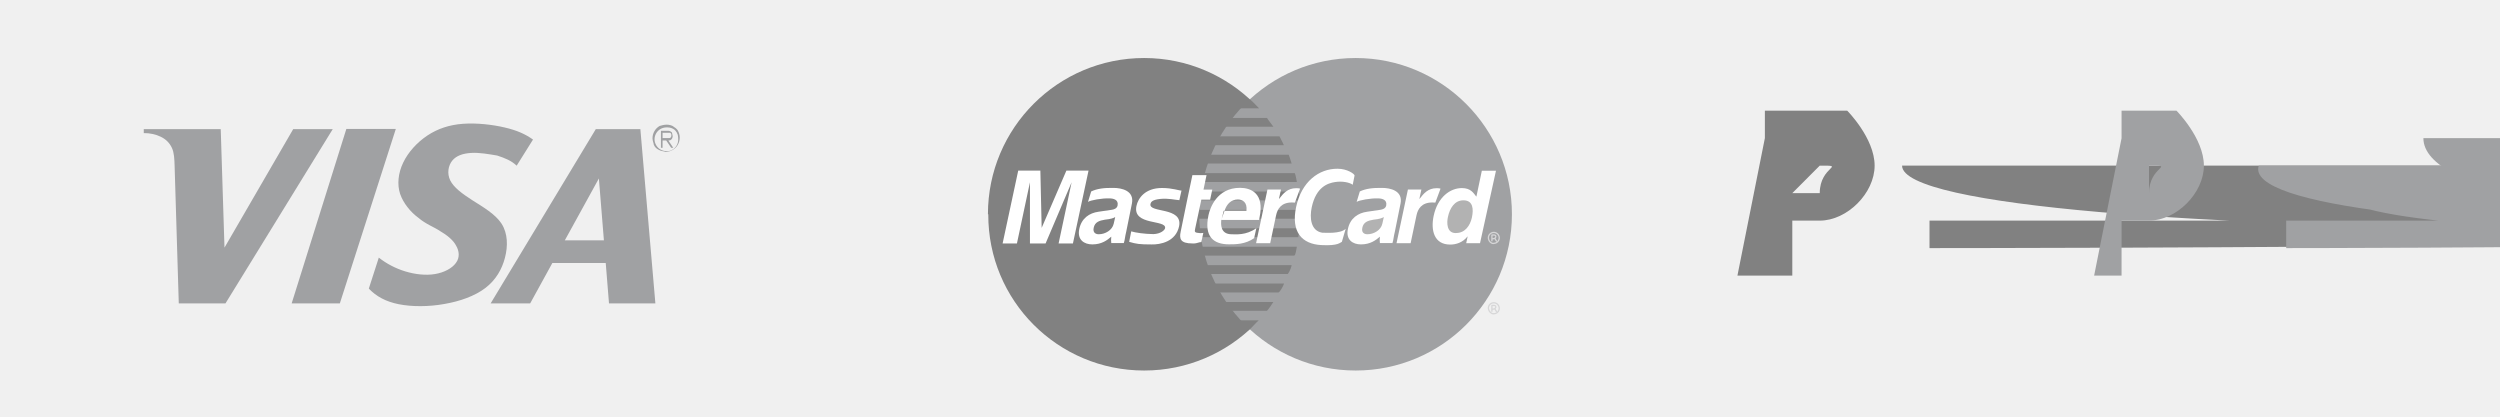
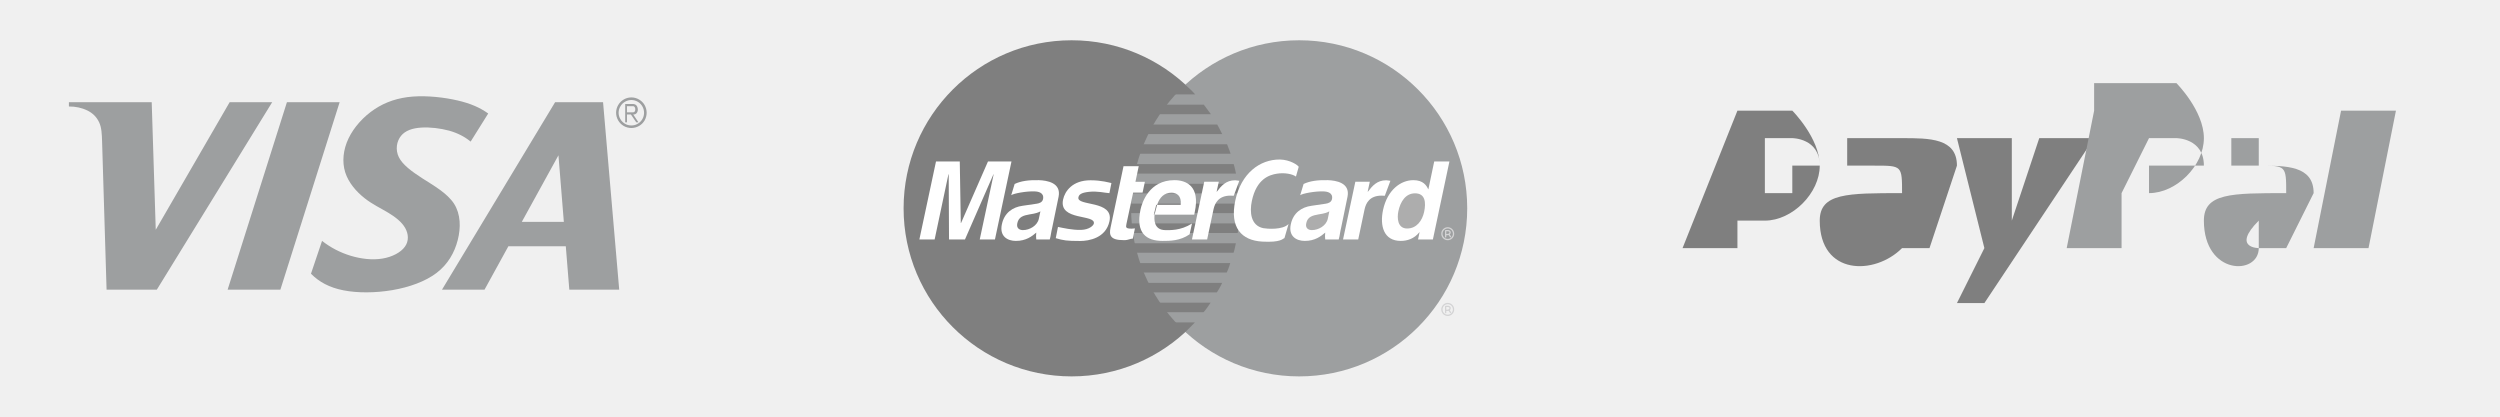
- <svg xmlns="http://www.w3.org/2000/svg" version="1.1" id="Layer_1" x="0px" y="0px" width="192px" height="32px" viewBox="0 0 192 32" enable-background="new 0 0 192 32" xml:space="preserve">
-   <style>
- 	.style0{
- 		opacity:	0.5;
- 		fill:	none;
- 	}
- 	.style1{
- 		fill:	#818181;
- 	}
- 	.style2{
- 		fill:	#A0A1A3;
- 	}
- 	.style3{
- 		fill-rule:	evenodd;
- 		clip-rule:	evenodd;
- 		fill:	#A0A1A3;
- 	}
- 	.style4{
- 		fill-rule:	evenodd;
- 		clip-rule:	evenodd;
- 		fill:	#818181;
- 	}
- 	.style5{
- 		fill-rule:	evenodd;
- 		clip-rule:	evenodd;
- 		fill:	#FFFFFF;
- 	}
- 	.style6{
- 		fill-rule:	evenodd;
- 		clip-rule:	evenodd;
- 		fill:	#B2B2B2;
- 	}
- 	.style7{
- 		fill-rule:	evenodd;
- 		clip-rule:	evenodd;
- 		fill:	#808080;
- 	}
- 	.style8{
- 		stroke-linejoin:	round;
- 		stroke:	#D6D6D7;
- 		stroke-linecap:	round;
- 		stroke-miterlimit:	2.613;
- 		stroke-width:	0.1;
- 		fill:	none;
- 	}
- </style>
+ <svg xmlns="http://www.w3.org/2000/svg" version="1.1" id="Слой_1" x="0px" y="0px" width="192px" height="32px" viewBox="0 0 192 32" enable-background="new 0 0 192 32" xml:space="preserve">
  <g>
-     <rect x="128" width="64" height="32" class="style0" />
-     <g id="layer1_23_" transform="translate(-162.8571,-252.2521)">
-       <g id="g2249_23_" transform="matrix(2107.267,0,0,2111.354,195.143,-1206.641)">
-         <path id="path52_23_" d="M0.055 0.697L0.055 0.697L0.055 0.697L0.055 0.697L0.055 0.697L0.055 0.697L0.055 0.7 L0.055 0.697L0.055 0.697L0.055 0.697L0.055 0.697L0.055 0.697l-0.001 0l0 0l0 0l0 0l0 0l0 0l0 0 C0.054 0.7 0.1 0.7 0.1 0.697c0 0 0 0 0 0.001c-0.001 0-0.002 0-0.003 0 c0 0 0 0 0 0.001l0 0h0.001l0.001-0.003C0.057 0.7 0.1 0.7 0.1 0.697L0.055 0.697z M0.055 0.7 C0.055 0.7 0.1 0.7 0.1 0.699C0.055 0.7 0.1 0.7 0.1 0.699L0.055 0.699L0.055 0.699L0.055 0.699L0.055 0.7 L0.055 0.699L0.055 0.699L0.055 0.699L0.055 0.699L0.055 0.699L0.055 0.699L0.055 0.699L0.055 0.699L0.055 0.699L0.055 0.7 L0.055 0.699L0.055 0.699L0.055 0.699L0.055 0.699L0.055 0.699L0.055 0.699L0.055 0.699L0.055 0.699L0.055 0.699L0.055 0.7 L0.055 0.699L0.055 0.699L0.055 0.699L0.055 0.699L0.055 0.699L0.055 0.699L0.055 0.699L0.055 0.7 C0.054 0.7 0.1 0.7 0.1 0.699C0.054 0.7 0.1 0.7 0.1 0.699z" class="style1" />
-         <polygon id="polygon54_23_" points="0.1,0.7 0.1,0.7 0.1,0.7 0.1,0.7 0.1,0.7 0.1,0.7 0.1,0.7 0.1,0.7" class="style1" />
-         <path id="path58_23_" d="M0.049 0.696L0.048 0.701H0.05l0-0.002h0.001c0.001 0 0.002-0.001 0.002-0.002 c0-0.001-0.001-0.002-0.001-0.002H0.049z M0.051 0.697L0.051 0.697c0.001 0 0 0 0 0.001l0 0l0 0l0 0l0 0l0 0l0 0l0 0l0 0 l0 0l0 0l0 0l0 0l0 0l0 0l0 0l0 0l0 0l0 0l0 0l0 0l0 0l0 0l0 0l0 0l0 0l0 0l0 0l0 0l0 0l0 0h0l0 0H0.05L0.051 0.697z" class="style1" />
+     <g>
+       <g id="layer1_10_" transform="translate(-162.8571,-252.2521)">
+         <g id="g2249_10_" transform="matrix(2107.267,0,0,2111.354,195.143,-1206.641)">
+           <path id="path52_10_" fill="#7F7F7F" d="M0.054,0.696L0.054,0.696H0.054L0.054,0.696      L0.053,0.696l-0,0L0.053,0.696L0.053,0.696L0.053,0.696L0.053,0.696      L0.053,0.696L0.053,0.696L0.053,0.696L0.052,0.696L0.052,0.696L0.052,0.696      l-0,0L0.052,0.696L0.052,0.697c0-0,0.001-0,0.001-0      c0.001-0,0.001,0,0.001,0.001c-0.002,0-0.003,0-0.003,0.001      C0.051,0.701,0.053,0.701,0.054,0.7l-0,0h0.001l0.001-0.003      c0-0.001-0.001-0.001-0.002-0.001H0.054z M0.054,0.699      c0,0,0,0,0,0c-0,0-0,0-0,0L0.054,0.699      L0.054,0.699L0.054,0.699L0.054,0.699l-0,0L0.054,0.699L0.054,0.699      L0.054,0.699L0.054,0.699l-0,0l-0,0L0.054,0.699L0.054,0.699      L0.054,0.699L0.054,0.699L0.054,0.699L0.054,0.699L0.054,0.699L0.054,0.699      l-0,0L0.053,0.699L0.053,0.699l-0,0L0.053,0.699L0.053,0.699      L0.053,0.699L0.053,0.699L0.053,0.699L0.053,0.7L0.053,0.7H0.053      L0.053,0.7C0.053,0.7,0.053,0.699,0.053,0.699      C0.053,0.699,0.053,0.699,0.054,0.699z" />
+           <polygon id="polygon54_10_" fill="#7F7F7F" points="0.056,0.696 0.058,0.696 0.058,0.699       0.059,0.696 0.061,0.696 0.057,0.702 0.056,0.702 0.057,0.7     " />
+           <path id="path58_10_" fill="#7F7F7F" d="M0.048,0.695L0.046,0.7h0.002L0.048,0.699h0.001      c0.001,0,0.002-0.001,0.002-0.002c0-0.001-0.001-0.002-0.001-0.002H0.048z       M0.049,0.696h0.001c0,0,0.001,0,0.001,0.001l-0,0L0.05,0.697      L0.05,0.697L0.05,0.697L0.05,0.697L0.05,0.697l-0,0l-0,0      l-0,0L0.05,0.697L0.05,0.697l-0,0L0.05,0.697L0.05,0.697      l-0,0L0.05,0.697l-0,0l-0,0L0.05,0.697L0.05,0.697      L0.05,0.697L0.05,0.697L0.05,0.697L0.05,0.698L0.05,0.698l-0,0      L0.05,0.698l-0,0L0.049,0.698L0.049,0.698H0.049L0.049,0.698H0.049      L0.049,0.696z" />
+           <g>
+             <path id="path42_10_" fill="#9D9FA0" d="M0.067,0.696L0.067,0.696h-0L0.067,0.696       L0.067,0.696l-0,0L0.067,0.696L0.067,0.696L0.067,0.696L0.067,0.696       L0.066,0.696L0.066,0.696L0.066,0.696L0.066,0.696l-0,0L0.066,0.696       L0.066,0.696L0.066,0.696L0.066,0.697c0-0,0.001-0,0.001-0       c0.001-0,0.001,0,0.001,0.001c-0.002,0-0.003,0-0.003,0.001       C0.065,0.701,0.067,0.701,0.067,0.7l-0,0h0.001L0.069,0.698       c0-0.001-0.001-0.001-0.002-0.001H0.067z M0.067,0.699       c0,0,0,0,0,0C0.068,0.699,0.068,0.699,0.068,0.699L0.068,0.699       L0.067,0.699L0.067,0.699l-0,0l-0,0L0.067,0.699L0.067,0.699       L0.067,0.699L0.067,0.699l-0,0L0.067,0.699l-0,0l-0,0       l-0,0l-0,0L0.067,0.699l-0,0L0.067,0.699l-0,0       l-0,0L0.067,0.699L0.067,0.699l-0,0L0.067,0.699L0.067,0.699       L0.067,0.699L0.067,0.699L0.067,0.699L0.067,0.7L0.067,0.7h-0       L0.067,0.7c-0,0-0.001-0-0-0.001       C0.067,0.699,0.067,0.699,0.067,0.699z" />
+             <polygon id="polygon44_10_" fill="#9D9FA0" points="0.07,0.695 0.069,0.7 0.071,0.7        0.072,0.695      " />
+             <path id="path48_10_" fill="#9D9FA0" d="M0.061,0.695L0.06,0.7h0.002l0-0.002h0.001       c0.001,0,0.002-0.001,0.002-0.002c0-0.001-0.001-0.002-0.001-0.002H0.061z        M0.063,0.696h0.001c0,0,0.001,0,0.001,0.001l-0,0L0.064,0.697       L0.064,0.697L0.064,0.697L0.064,0.697L0.064,0.697l-0,0L0.064,0.697       L0.064,0.697L0.064,0.697l-0,0L0.064,0.697L0.064,0.697L0.064,0.697       l-0,0L0.063,0.697l-0,0L0.063,0.697L0.063,0.697L0.063,0.697       L0.063,0.697L0.063,0.697L0.063,0.697l-0,0L0.063,0.698l-0,0       L0.063,0.698l-0,0L0.063,0.698L0.063,0.698H0.063L0.063,0.698H0.062       L0.063,0.696z" />
+             <polygon id="polygon60_10_" fill="#9D9FA0" points="0.072,0.696 0.072,0.695 0.072,0.695        0.072,0.695 0.073,0.695 0.073,0.695 0.072,0.695 0.072,0.696      " />
+             <path id="path62_10_" fill="#9D9FA0" d="M0.073,0.696V0.695h0l0,0.001       c0,0,0,0,0,0c0-0,0-0,0-0       l0-0h0v0.001H0.073v-0.001l-0,0.001H0.073L0.073,0.695v0.001       H0.073z" />
+           </g>
+         </g>
+       </g>
+     </g>
+     <g>
+       <g>
+         <path fill-rule="evenodd" clip-rule="evenodd" fill="#9D9FA0" d="M17.637,7.849h3.267l-8.86,14.396     h-3.859L7.84,10.856C7.823,10.34,7.808,9.802,7.613,9.392     C7.418,8.977,7.115,8.686,6.708,8.484C6.3,8.283,5.792,8.173,5.292,8.178     v-0.328h6.359l0.311,9.797L17.637,7.849L17.637,7.849z" />
+         <polygon fill-rule="evenodd" clip-rule="evenodd" fill="#9D9FA0" points="21.534,22.245 26.084,7.849      22.036,7.849 17.482,22.245 21.534,22.245    " />
+         <path fill-rule="evenodd" clip-rule="evenodd" fill="#9D9FA0" d="M23.883,21.022     c0.617,0.626,1.407,1.062,2.493,1.275c1.078,0.214,2.45,0.206,3.755-0.015     c1.3-0.223,2.529-0.66,3.398-1.321c0.868-0.664,1.376-1.553,1.622-2.511     c0.25-0.962,0.233-2-0.281-2.807c-0.527-0.806-1.557-1.388-2.414-1.935     c-0.855-0.549-1.54-1.062-1.825-1.637c-0.284-0.58-0.166-1.225,0.166-1.635     c0.331-0.412,0.882-0.595,1.557-0.637c0.674-0.044,1.479,0.056,2.145,0.237     c0.666,0.189,1.193,0.467,1.646,0.839l1.35-2.158     c-0.624-0.447-1.339-0.767-2.345-1c-1.007-0.235-2.303-0.384-3.433-0.302     C30.586,7.5,29.624,7.821,28.775,8.382c-0.853,0.565-1.588,1.372-2.006,2.245     c-0.416,0.868-0.511,1.801-0.255,2.612c0.257,0.804,0.857,1.484,1.476,1.973     c0.619,0.491,1.26,0.781,1.821,1.122c0.562,0.338,1.048,0.718,1.307,1.176     c0.258,0.458,0.296,0.99-0.018,1.431c-0.314,0.443-0.975,0.795-1.737,0.918     c-0.767,0.127-1.632,0.025-2.437-0.218c-0.803-0.244-1.546-0.633-2.193-1.141     L23.883,21.022L23.883,21.022z" />
+         <path fill-rule="evenodd" clip-rule="evenodd" fill="#9D9FA0" d="M39.044,18.911l-1.832,3.334H33.945     l8.687-14.396h3.683l1.24,14.396h-3.832l-0.27-3.334H39.044L39.044,18.911z      M42.889,11.926l-2.815,5.114h3.229L42.889,11.926L42.889,11.926z" />
+         <path fill-rule="evenodd" clip-rule="evenodd" fill="#9D9FA0" d="M48.889,8.108     c-0.072-0.086-0.179-0.121-0.28-0.121h-0.594v1.407h0.136V8.789h0.301     l0.412,0.605h0.17l-0.403-0.605c0.08,0.013,0.17-0.015,0.237-0.075     c0.065-0.063,0.113-0.16,0.117-0.273C48.989,8.325,48.955,8.197,48.889,8.108     L48.889,8.108z M48.15,8.628V8.154h0.406c0.057,0,0.119-0.003,0.161,0.037     c0.044,0.041,0.071,0.108,0.074,0.185c0.004,0.079-0.015,0.158-0.063,0.208     c-0.044,0.046-0.111,0.044-0.172,0.044H48.15L48.15,8.628z M49.077,7.641     c-0.179-0.106-0.382-0.16-0.588-0.16c-0.204,0-0.405,0.054-0.586,0.16     c-0.177,0.104-0.326,0.25-0.427,0.428c-0.105,0.179-0.16,0.383-0.16,0.588     c0,0.204,0.055,0.408,0.16,0.59c0.101,0.176,0.25,0.327,0.427,0.428     c0.181,0.101,0.382,0.157,0.586,0.157c0.206,0,0.409-0.057,0.588-0.157     s0.328-0.252,0.431-0.428c0.101-0.182,0.155-0.386,0.155-0.59     c0-0.205-0.055-0.409-0.155-0.588C49.405,7.891,49.256,7.744,49.077,7.641     L49.077,7.641z M49.334,8.173c0.086,0.146,0.13,0.314,0.13,0.486     s-0.044,0.342-0.13,0.488c-0.084,0.148-0.211,0.274-0.357,0.358     c-0.147,0.088-0.315,0.13-0.489,0.13c-0.171,0-0.341-0.042-0.487-0.13     c-0.147-0.084-0.273-0.21-0.357-0.358c-0.086-0.146-0.135-0.316-0.135-0.488     s0.049-0.341,0.135-0.486c0.084-0.15,0.21-0.276,0.357-0.36     c0.146-0.084,0.316-0.132,0.487-0.132c0.174,0,0.342,0.048,0.489,0.132     C49.123,7.896,49.25,8.022,49.334,8.173L49.334,8.173z" />
+       </g>
+     </g>
+     <g>
+       <g>
        <g>
-           <path id="path42_23_" d="M0.068 0.697L0.068 0.697L0.068 0.697L0.068 0.697L0.068 0.697L0.068 0.697L0.068 0.7 L0.068 0.697L0.068 0.697L0.068 0.697L0.068 0.697L0.068 0.697l-0.001 0l0 0l0 0l0 0l0 0l0 0l0 0 C0.066 0.7 0.1 0.7 0.1 0.697c0 0 0 0 0 0.001c-0.001 0-0.002 0-0.003 0 c0 0 0 0 0 0.001l0 0h0.001L0.07 0.698C0.07 0.7 0.1 0.7 0.1 0.697L0.068 0.697z M0.068 0.7 C0.068 0.7 0.1 0.7 0.1 0.699C0.068 0.7 0.1 0.7 0.1 0.699L0.068 0.699L0.068 0.699L0.068 0.699L0.068 0.7 L0.068 0.699L0.068 0.699L0.068 0.699L0.068 0.699L0.068 0.699L0.068 0.699L0.068 0.699L0.068 0.699L0.068 0.699L0.068 0.7 L0.068 0.699L0.068 0.699L0.068 0.699L0.068 0.699L0.068 0.699L0.068 0.699L0.068 0.699L0.068 0.699L0.068 0.699L0.068 0.7 L0.068 0.699L0.068 0.699L0.068 0.699L0.068 0.699L0.068 0.699L0.068 0.699L0.068 0.699L0.068 0.7 C0.067 0.7 0.1 0.7 0.1 0.699C0.067 0.7 0.1 0.7 0.1 0.699z" class="style2" />
-           <polygon id="polygon44_23_" points="0.1,0.7 0.1,0.7 0.1,0.7 0.1,0.7" class="style2" />
-           <path id="path48_23_" d="M0.062 0.696L0.061 0.701h0.001l0-0.002h0.001c0.001 0 0.002-0.001 0.002-0.002 c0-0.001-0.001-0.002-0.001-0.002H0.062z M0.063 0.697L0.063 0.697c0.001 0 0 0 0 0.001l0 0l0 0l0 0l0 0l0 0l0 0l0 0 l0 0l0 0l0 0l0 0l0 0l0 0l0 0l0 0l0 0l0 0l0 0l0 0l0 0l0 0l0 0l0 0l0 0l0 0l0 0l0 0l0 0l0 0l0 0h0l0 0H0.063L0.063 0.697z" class="style2" />
-           <polygon id="polygon60_23_" points="0.1,0.7 0.1,0.7 0.1,0.7 0.1,0.7 0.1,0.7 0.1,0.7 0.1,0.7 0.1,0.7" class="style2" />
-           <path id="path62_23_" d="M0.073 0.696L0.073 0.696L0.073 0.696L0.073 0.696C0.073 0.7 0.1 0.7 0.1 0.7 C0.073 0.7 0.1 0.7 0.1 0.696L0.073 0.696L0.073 0.696L0.073 0.696L0.073 0.696L0.073 0.696L0.073 0.696L0.073 0.7 L0.073 0.696L0.073 0.696L0.073 0.696z" class="style2" />
+           <path fill-rule="evenodd" clip-rule="evenodd" fill="#7F7F7F" d="M69.396,15.998      c0-7.126,5.777-12.905,12.905-12.905s12.907,5.779,12.907,12.905      c0,7.128-5.779,12.909-12.907,12.909S69.396,23.126,69.396,15.998L69.396,15.998z" />
+           <path fill-rule="evenodd" clip-rule="evenodd" fill="#9D9FA0" d="M86.868,15.998      c0-7.126,5.779-12.905,12.907-12.905s12.907,5.779,12.907,12.905      c0,7.128-5.779,12.909-12.907,12.909S86.868,23.126,86.868,15.998L86.868,15.998z" />
+           <g>
+             <path fill-rule="evenodd" clip-rule="evenodd" fill="#7F7F7F" d="M91.038,25.493h-5.033v-0.732h5.765       C91.624,24.914,91.135,25.412,91.038,25.493L91.038,25.493z" />
+             <path fill-rule="evenodd" clip-rule="evenodd" fill="#7F7F7F" d="M92.429,23.976h-6.433v-0.73h6.979       C92.975,23.246,92.553,23.885,92.429,23.976L92.429,23.976z" />
+             <path fill-rule="evenodd" clip-rule="evenodd" fill="#7F7F7F" d="M93.454,22.458h-7.458v-0.733h7.867       C93.725,22.042,93.489,22.407,93.454,22.458L93.454,22.458z" />
+             <path fill-rule="evenodd" clip-rule="evenodd" fill="#7F7F7F" d="M94.212,20.931h-8.216v-0.729h8.487       C94.483,20.202,94.359,20.655,94.212,20.931L94.212,20.931z" />
+             <path fill-rule="evenodd" clip-rule="evenodd" fill="#7F7F7F" d="M94.739,19.412h-8.743V18.681h8.92       C94.865,18.983,94.759,19.365,94.739,19.412L94.739,19.412z" />
+             <path fill-rule="evenodd" clip-rule="evenodd" fill="#7F7F7F" d="M95.055,17.893h-9.059v-0.735h9.146       C95.137,17.443,95.055,17.893,95.055,17.893L95.055,17.893z" />
+             <path fill-rule="evenodd" clip-rule="evenodd" fill="#7F7F7F" d="M95.181,16.37H85.992l0.004-0.731       h9.19C95.199,15.985,95.217,16.128,95.181,16.37L95.181,16.37z" />
+             <path fill-rule="evenodd" clip-rule="evenodd" fill="#7F7F7F" d="M95.149,14.852h-9.153v-0.734h9.088       C95.149,14.473,95.149,14.852,95.149,14.852L95.149,14.852z" />
+             <path fill-rule="evenodd" clip-rule="evenodd" fill="#7F7F7F" d="M94.922,13.332h-7.869l0.231-0.731       h7.462C94.838,12.873,94.922,13.332,94.922,13.332L94.922,13.332z" />
+             <path fill-rule="evenodd" clip-rule="evenodd" fill="#7F7F7F" d="M94.511,11.808h-7.071l0.343-0.729       h6.457C94.385,11.429,94.511,11.808,94.511,11.808L94.511,11.808z" />
+             <path fill-rule="evenodd" clip-rule="evenodd" fill="#7F7F7F" d="M93.863,10.294h-5.896l0.021-0.73       h5.494C93.481,9.563,93.765,10.071,93.863,10.294L93.863,10.294z" />
+             <path fill-rule="evenodd" clip-rule="evenodd" fill="#7F7F7F" d="M93,8.771h-7.004V8.04h6.458       C92.454,8.04,92.874,8.6,93,8.771L93,8.771z" />
+             <path fill-rule="evenodd" clip-rule="evenodd" fill="#7F7F7F" d="M91.788,7.25h-5.792V6.518h5.042       C91.038,6.518,91.586,6.993,91.788,7.25L91.788,7.25z" />
+           </g>
+           <polygon fill-rule="evenodd" clip-rule="evenodd" fill="#FFFFFF" points="76.412,18.391 75.244,18.391       76.312,13.391 76.295,13.391 74.11,18.391 72.885,18.391 72.86,13.391       72.839,13.391 71.78,18.391 70.608,18.391 71.885,12.401 73.711,12.401       73.789,17.126 73.808,17.126 75.877,12.401 77.682,12.401 76.412,18.391     " />
+           <path fill-rule="evenodd" clip-rule="evenodd" fill="#FFFFFF" d="M85.202,14.834      c-0.357-0.021-0.918-0.173-1.569-0.101c-0.635,0.066-0.771,0.23-0.811,0.424      c-0.146,0.704,2.732,0.193,2.386,1.828c-0.271,1.294-1.569,1.523-2.263,1.523      c-1.014,0-1.285-0.044-1.863-0.217l0.171-0.863      c0.356,0.071,1.113,0.252,1.787,0.227c0.599-0.021,0.929-0.319,0.967-0.482      c0.157-0.746-2.714-0.188-2.363-1.845c0.137-0.647,0.723-1.483,2.106-1.483      c0.87,0,1.443,0.187,1.607,0.213L85.202,14.834L85.202,14.834z" />
+           <path fill-rule="evenodd" clip-rule="evenodd" fill="#FFFFFF" d="M85.859,14.794l0.427-2.029h1.168      L87.202,13.962h0.725l-0.177,0.832h-0.725l-0.515,2.408      c-0.053,0.261-0.065,0.359,0.407,0.359c0.074,0,0.16-0.007,0.246-0.02      l-0.164,0.784c-0.185,0.004-0.396,0.117-0.582,0.117h-0.143      c-1.008,0-1.107-0.382-0.983-0.964L85.859,14.794L85.859,14.794z" />
+           <path fill-rule="evenodd" clip-rule="evenodd" fill="#FFFFFF" d="M88.673,16.469      c-0.034,0.328-0.097,1.204,0.836,1.204c0.323,0,1.153,0.055,2.035-0.507      l-0.183,0.83c-0.725,0.506-1.521,0.506-2.077,0.506      c-1.246,0-2.082-0.599-1.691-2.416c0.117-0.533,0.662-2.25,2.603-2.25      c0.874,0,1.996,0.425,1.562,2.445l-0.042,0.206h-3.107l0.189-0.752h1.878      c0.086-0.72-0.328-0.936-0.706-0.936c-0.544,0-0.914,0.348-1.105,0.936      L88.673,16.469L88.673,16.469z" />
+           <path fill-rule="evenodd" clip-rule="evenodd" fill="#FFFFFF" d="M92.487,13.956h1.116l-0.166,0.765      h0.017c0.338-0.445,0.699-0.876,1.405-0.876c0.08,0,0.25,0.036,0.321,0.04      l-0.429,1.15c-0.09-0.011-0.145-0.011-0.248-0.011      c-0.909,0-1.201,0.565-1.305,1.053l-0.489,2.313h-1.166L92.487,13.956      L92.487,13.956z" />
+           <path fill-rule="evenodd" clip-rule="evenodd" fill="#FFFFFF" d="M99.529,13.56      c-0.265-0.191-0.851-0.317-1.456-0.222c-0.592,0.092-1.569,0.396-1.929,2.087      c-0.185,0.866-0.086,1.898,0.874,2.098c0.277,0.051,1.489,0.157,1.943-0.321      l-0.315,1.084c-0.139,0.044-0.265,0.349-1.707,0.269      c-1.593-0.09-2.509-1.077-2.069-3.149c0.443-2.088,1.88-3.169,3.428-3.155      c0.79,0.015,1.391,0.442,1.443,0.561L99.529,13.56L99.529,13.56z" />
+           <path fill-rule="evenodd" clip-rule="evenodd" fill="#FFFFFF" d="M110.046,18.391h-1.141l0.117-0.555      h-0.015c-0.393,0.503-0.945,0.666-1.427,0.666      c-1.316,0-1.619-1.159-1.363-2.374c0.33-1.54,1.357-2.292,2.33-2.292      c0.754,0,1.015,0.412,1.135,0.693h0.019l0.447-2.128h1.168L110.046,18.391      L110.046,18.391z" />
+           <path fill-rule="evenodd" clip-rule="evenodd" fill="#ADADAD" d="M108.066,17.549      c0.74,0,1.162-0.613,1.307-1.273c0.151-0.709,0.1-1.428-0.699-1.428      c-0.737,0-1.126,0.659-1.277,1.364C107.285,16.729,107.323,17.549,108.066,17.549      L108.066,17.549z" />
+           <path fill-rule="evenodd" clip-rule="evenodd" fill="#FFFFFF" d="M103.008,17.447      c0,0-0.111,0.476-0.139,0.713l-0.057,0.23h-1.035      c-0.021-0.21-0.025-0.274,0-0.527c-0.324,0.277-0.779,0.639-1.567,0.639      c-0.668,0-1.273-0.374-1.075-1.283c0.185-0.872,0.823-1.312,1.596-1.416      l1.08-0.158c0.189-0.029,0.427-0.101,0.485-0.349      c0.101-0.496-0.361-0.59-0.657-0.596c-0.611-0.026-1.595,0.152-1.784,0.291      l0.261-0.862c0.483-0.229,1.063-0.31,1.859-0.293      c0.624,0.022,1.727,0.195,1.515,1.267L103.008,17.447L103.008,17.447z" />
+           <path fill-rule="evenodd" clip-rule="evenodd" fill="#ADADAD" d="M102.092,16.23      c-0.132,0.083-0.34,0.165-0.842,0.238c-0.447,0.078-0.832,0.183-0.929,0.675      c-0.093,0.405,0.195,0.529,0.429,0.529c0.513,0,1.111-0.337,1.225-0.876      L102.092,16.23L102.092,16.23z" />
+           <path fill-rule="evenodd" clip-rule="evenodd" fill="#FFFFFF" d="M104.09,13.956h1.111l-0.164,0.765      h0.02c0.338-0.445,0.699-0.876,1.403-0.876c0.082,0,0.252,0.036,0.323,0.04      l-0.429,1.15c-0.09-0.011-0.145-0.011-0.248-0.011      c-0.911,0-1.201,0.565-1.307,1.053l-0.487,2.313h-1.166L104.09,13.956      L104.09,13.956z" />
+           <path fill-rule="evenodd" clip-rule="evenodd" fill="#FFFFFF" d="M80.817,17.447      c0,0-0.111,0.476-0.139,0.713l-0.057,0.23h-1.035      c-0.02-0.21-0.027-0.274,0-0.527c-0.323,0.277-0.775,0.639-1.567,0.639      c-0.666,0-1.273-0.374-1.073-1.283c0.185-0.872,0.821-1.312,1.592-1.416      l1.082-0.158c0.189-0.029,0.427-0.101,0.485-0.349      c0.101-0.496-0.359-0.59-0.655-0.596c-0.615-0.026-1.597,0.152-1.788,0.291      l0.263-0.862c0.483-0.229,1.063-0.31,1.859-0.293      c0.626,0.022,1.727,0.195,1.517,1.267L80.817,17.447L80.817,17.447z" />
+           <path fill-rule="evenodd" clip-rule="evenodd" fill="#7E7E7E" d="M79.904,16.23      c-0.133,0.083-0.345,0.165-0.845,0.238c-0.447,0.078-0.83,0.183-0.929,0.675      c-0.093,0.405,0.195,0.529,0.429,0.529c0.515,0,1.111-0.337,1.225-0.876      L79.904,16.23L79.904,16.23z" />
+           <path fill="none" stroke="#D3D3D4" stroke-width="0.1" stroke-linecap="round" stroke-linejoin="round" stroke-miterlimit="2.613" d="      M111.185,18.399c0.243,0,0.447-0.199,0.447-0.447      c0-0.252-0.204-0.454-0.447-0.454c-0.244,0-0.447,0.202-0.447,0.454      C110.737,18.2,110.94,18.399,111.185,18.399 M111.026,18.193v-0.475       M111.026,17.719c0,0,0.33-0.057,0.343,0.113      c0.006,0.229-0.323,0.185-0.323,0.185 M111.271,17.989l0.126,0.191" />
+           <path fill="none" stroke="#D3D3D4" stroke-width="0.1" stroke-linecap="round" stroke-linejoin="round" stroke-miterlimit="2.613" d="      M111.185,24.217c0.243,0,0.447-0.2,0.447-0.45s-0.204-0.456-0.447-0.456      c-0.244,0-0.447,0.206-0.447,0.456S110.94,24.217,111.185,24.217 M111.026,24.011      v-0.475 M111.026,23.536c0,0,0.33-0.06,0.343,0.113      c0.006,0.229-0.323,0.183-0.323,0.183 M111.271,23.807l0.126,0.191" />
        </g>
      </g>
    </g>
  </g>
-   <g>
-     <rect x="0" width="64" height="32" class="style0" />
-     <g>
-       <path d="M22.518 9.917h3.037l-8.238 13.384H13.73l-0.321-10.589 c-0.016-0.48-0.029-0.98-0.21-1.361c-0.182-0.386-0.464-0.656-0.843-0.844s-0.852-0.291-1.315-0.285V9.917h5.911l0.289 9.1 L22.518 9.917L22.518 9.917z" class="style3" />
-       <polygon points="26.1,23.3 30.4,9.9 26.6,9.9 22.4,23.3 26.1,23.3" class="style3" />
-       <path d="M28.325 22.164c0.573 0.6 1.3 1 2.3 1.2 c1.002 0.2 2.3 0.2 3.489-0.016c1.21-0.206 2.352-0.612 3.16-1.228c0.807-0.617 1.279-1.442 1.509-2.334 c0.232-0.895 0.217-1.858-0.263-2.608c-0.49-0.75-1.447-1.291-2.243-1.799c-0.796-0.51-1.433-0.987-1.698-1.522 c-0.263-0.539-0.153-1.139 0.154-1.52c0.31-0.383 0.82-0.553 1.447-0.592c0.628-0.041 1.4 0.1 2 0.2 c0.618 0.2 1.1 0.4 1.5 0.779l1.255-2.006c-0.581-0.416-1.244-0.712-2.181-0.929c-0.935-0.219-2.141-0.358-3.191-0.282 s-1.944 0.375-2.733 0.896c-0.793 0.525-1.478 1.275-1.865 2.086c-0.388 0.808-0.475 1.675-0.237 2.4 c0.238 0.7 0.8 1.4 1.4 1.834c0.576 0.5 1.2 0.7 1.7 1.043c0.522 0.3 1 0.7 1.2 1.1 c0.24 0.4 0.3 0.92-0.016 1.329c-0.293 0.412-0.907 0.738-1.616 0.854c-0.712 0.117-1.517 0.022-2.265-0.204 c-0.747-0.227-1.438-0.588-2.039-1.06L28.325 22.164L28.325 22.164z" class="style3" />
-       <path d="M42.42 20.2l-1.703 3.101h-3.036l8.076-13.384h3.423 l1.153 13.384h-3.562L46.52 20.2H42.42L42.42 20.2z M45.994 13.706l-2.617 4.754h3.003L45.994 13.706L45.994 13.706z" class="style3" />
-       <path d="M51.572 10.157c-0.066-0.08-0.165-0.113-0.26-0.113h-0.552v1.309 h0.126V10.79h0.28l0.383 0.562h0.157l-0.374-0.562c0.074 0 0.157-0.014 0.22-0.07c0.061-0.059 0.105-0.148 0.109-0.254 C51.666 10.4 51.6 10.2 51.6 10.157L51.572 10.157z M50.887 10.64v-0.441h0.377c0.053 0 0.111-0.002 0.2 0 c0.041 0 0.1 0.1 0.1 0.171c0.004 0.075-0.015 0.147-0.059 0.193c-0.041 0.043-0.104 0.041-0.161 0.041H50.887 L50.887 10.64z M51.749 9.722c-0.167-0.098-0.355-0.148-0.547-0.148c-0.189 0-0.378 0.05-0.546 0.1 c-0.164 0.097-0.303 0.232-0.396 0.398c-0.097 0.166-0.148 0.355-0.148 0.546c0 0.2 0.1 0.4 0.1 0.5 c0.094 0.2 0.2 0.3 0.4 0.398c0.168 0.1 0.4 0.1 0.5 0.146c0.191 0 0.38-0.053 0.547-0.146 c0.166-0.094 0.305-0.235 0.399-0.398c0.094-0.168 0.146-0.358 0.146-0.548c0-0.191-0.052-0.38-0.146-0.546 C52.054 10 51.9 9.8 51.7 9.722L51.749 9.722z M51.987 10.216c0.08 0.1 0.1 0.3 0.1 0.5 c0 0.161-0.041 0.317-0.121 0.455c-0.078 0.137-0.195 0.254-0.332 0.333c-0.137 0.082-0.294 0.121-0.455 0.1 c-0.159 0-0.317-0.039-0.454-0.121c-0.137-0.078-0.254-0.195-0.332-0.333c-0.079-0.138-0.125-0.294-0.125-0.455 c0-0.16 0.046-0.316 0.125-0.453c0.078-0.139 0.195-0.256 0.332-0.334s0.295-0.123 0.454-0.123c0.161 0 0.3 0 0.5 0.1 S51.909 10.1 52 10.216L51.987 10.216z" class="style3" />
-     </g>
-   </g>
-   <g>
-     <g>
-       <rect x="64" width="64" height="32" class="style0" />
-     </g>
-     <g>
-       <g>
-         <path d="M75.873 16.454c0-6.625 5.371-11.998 11.998-11.998 s12 5.4 12 11.998c0 6.628-5.373 12.002-12 12.002S75.873 23.1 75.9 16.454L75.873 16.454z" class="style4" />
-         <path d="M92.116 16.454c0-6.625 5.373-11.998 12-11.998 s12 5.4 12 11.998c0 6.628-5.373 12.002-12 12.002S92.116 23.1 92.1 16.454L92.116 16.454z" class="style3" />
-         <g>
-           <path d="M95.993 25.283h-4.68v-0.682h5.359 C96.538 24.7 96.1 25.2 96 25.283L95.993 25.283z" class="style4" />
-           <path d="M97.286 23.872h-5.98v-0.68h6.489 C97.795 23.2 97.4 23.8 97.3 23.872L97.286 23.872z" class="style4" />
-           <path d="M98.24 22.46h-6.935v-0.682h7.315 C98.492 22.1 98.3 22.4 98.2 22.46L98.24 22.46z" class="style4" />
-           <path d="M98.945 21.042h-7.64v-0.679h7.892 C99.197 20.4 99.1 20.8 98.9 21.042L98.945 21.042z" class="style4" />
-           <path d="M99.436 19.628h-8.13v-0.68H99.6 C99.552 19.2 99.5 19.6 99.4 19.628L99.436 19.628z" class="style4" />
-           <path d="M99.729 18.217h-8.423v-0.685h8.504 C99.804 17.8 99.7 18.2 99.7 18.217L99.729 18.217z" class="style4" />
-           <path d="M99.846 16.801h-8.544l0.004-0.681h8.546 C99.863 16.4 99.9 16.6 99.8 16.801L99.846 16.801z" class="style4" />
-           <path d="M99.816 15.39h-8.511v-0.682h8.449 C99.816 15 99.8 15.4 99.8 15.39L99.816 15.39z" class="style4" />
-           <path d="M99.605 13.976h-7.317l0.216-0.679h6.938 C99.526 13.5 99.6 14 99.6 13.976L99.605 13.976z" class="style4" />
-           <path d="M99.222 12.56h-6.574l0.319-0.678h6.003 C99.105 12.2 99.2 12.6 99.2 12.56L99.222 12.56z" class="style4" />
-           <path d="M98.621 11.151h-5.482l0.019-0.68h5.108 C98.266 10.5 98.5 10.9 98.6 11.151L98.621 11.151z" class="style4" />
-           <path d="M97.818 9.735h-6.513v-0.68h6.005 C97.311 9.1 97.7 9.6 97.8 9.735L97.818 9.735z" class="style4" />
-           <path d="M96.69 8.321h-5.385v-0.68h4.688 C95.993 7.6 96.5 8.1 96.7 8.321L96.69 8.321z" class="style4" />
-         </g>
-         <polygon points="82.4,18.7 81.3,18.7 82.3,14 82.3,14 80.3,18.7 79.1,18.7 79.1,14 79.1,14 78.1,18.7 77,18.7 78.2,13.1 79.9,13.1 80,17.5 80,17.5 81.9,13.1 83.6,13.1 82.4,18.7" class="style5" />
-         <path d="M90.568 15.372c-0.332-0.02-0.854-0.16-1.46-0.094 c-0.589 0.062-0.716 0.215-0.753 0.395c-0.135 0.7 2.5 0.2 2.2 1.7c-0.252 1.202-1.459 1.415-2.104 1.4 c-0.943 0-1.195-0.04-1.731-0.201l0.158-0.803c0.331 0.1 1 0.2 1.7 0.211c0.557-0.02 0.863-0.296 0.899-0.448 c0.146-0.694-2.523-0.174-2.198-1.715c0.127-0.602 0.672-1.379 1.96-1.379c0.809 0 1.3 0.2 1.5 0.198L90.568 15.4 L90.568 15.372z" class="style5" />
-         <path d="M91.18 15.334l0.396-1.886h1.086l-0.233 1.113h0.674 l-0.165 0.773h-0.674l-0.478 2.239c-0.049 0.242-0.061 0.3 0.4 0.334c0.067 0 0.148-0.005 0.228-0.018l-0.152 0.7 c-0.172 0.004-0.368 0.108-0.541 0.108h-0.132c-0.938 0-1.029-0.355-0.914-0.896L91.18 15.334L91.18 15.334z" class="style5" />
-         <path d="M93.795 16.892c-0.031 0.306-0.091 1.1 0.8 1.1 c0.301 0 1.1 0.1 1.893-0.471l-0.171 0.771c-0.674 0.472-1.414 0.472-1.931 0.472c-1.159 0-1.936-0.558-1.573-2.247 c0.109-0.496 0.616-2.092 2.42-2.092c0.812 0 1.9 0.4 1.5 2.273l-0.039 0.191h-2.89l0.177-0.699h1.746 c0.079-0.668-0.306-0.869-0.656-0.869c-0.507 0-0.851 0.324-1.028 0.869L93.795 16.892L93.795 16.892z" class="style5" />
-         <path d="M97.341 14.556h1.037l-0.154 0.711h0.017 c0.313-0.414 0.65-0.814 1.306-0.814c0.074 0 0.2 0 0.3 0.037l-0.398 1.07c-0.085-0.011-0.135-0.011-0.231-0.011 c-0.845 0-1.116 0.527-1.213 0.98l-0.454 2.15h-1.084L97.341 14.556L97.341 14.556z" class="style5" />
-         <path d="M103.889 14.188c-0.246-0.178-0.791-0.295-1.354-0.207 c-0.552 0.085-1.459 0.369-1.794 1.941c-0.171 0.805-0.079 1.8 0.8 1.949c0.258 0 1.4 0.1 1.808-0.299l-0.293 1 c-0.129 0.041-0.246 0.323-1.588 0.25c-1.48-0.084-2.332-1.002-1.925-2.929c0.413-1.941 1.749-2.946 3.188-2.934 c0.735 0 1.3 0.4 1.3 0.521L103.889 14.188L103.889 14.188z" class="style5" />
-         <path d="M113.665 18.679h-1.061l0.11-0.515h-0.014 c-0.366 0.467-0.88 0.619-1.327 0.619c-1.225 0-1.506-1.079-1.268-2.208c0.307-1.432 1.262-2.131 2.167-2.131 c0.7 0 0.9 0.4 1.1 0.645h0.018l0.416-1.979h1.086L113.665 18.679L113.665 18.679z" class="style5" />
-         <path d="M111.826 17.896c0.688 0 1.08-0.571 1.215-1.185 c0.141-0.66 0.091-1.327-0.65-1.327c-0.686 0-1.047 0.613-1.188 1.269C111.099 17.1 111.1 17.9 111.8 17.9 L111.826 17.896z" class="style6" />
-         <path d="M107.123 17.802c0 0-0.104 0.441-0.129 0.663l-0.053 0.2 h-0.964c-0.019-0.195-0.023-0.256 0-0.49c-0.3 0.259-0.724 0.595-1.457 0.595c-0.62 0-1.183-0.349-0.999-1.194 c0.171-0.811 0.766-1.219 1.483-1.316l1.004-0.147c0.177-0.027 0.396-0.093 0.452-0.324c0.094-0.461-0.337-0.549-0.612-0.553 c-0.568-0.025-1.482 0.141-1.658 0.27l0.243-0.802c0.448-0.213 0.987-0.288 1.728-0.272c0.581 0 1.6 0.2 1.4 1.2 L107.123 17.802L107.123 17.802z" class="style5" />
-         <path d="M106.271 16.671c-0.123 0.078-0.316 0.152-0.783 0.2 c-0.416 0.073-0.772 0.17-0.863 0.627c-0.086 0.4 0.2 0.5 0.4 0.492c0.478 0 1.034-0.312 1.139-0.813L106.271 16.7 L106.271 16.671z" class="style6" />
-         <path d="M108.128 14.556h1.034l-0.153 0.711h0.019 c0.313-0.414 0.65-0.814 1.304-0.814c0.076 0 0.2 0 0.3 0.037l-0.398 1.07c-0.085-0.011-0.135-0.011-0.231-0.011 c-0.847 0-1.116 0.527-1.214 0.98l-0.453 2.15h-1.084L108.128 14.556L108.128 14.556z" class="style5" />
-         <path d="M86.492 17.802c0 0-0.104 0.441-0.129 0.663l-0.054 0.2 h-0.963c-0.018-0.195-0.024-0.256 0-0.49c-0.3 0.259-0.721 0.595-1.457 0.595c-0.618 0-1.183-0.349-0.998-1.194 c0.173-0.811 0.765-1.219 1.481-1.316l1.006-0.147c0.176-0.027 0.396-0.093 0.451-0.324c0.094-0.461-0.335-0.549-0.61-0.553 c-0.571-0.025-1.484 0.141-1.661 0.27l0.244-0.802c0.448-0.213 0.987-0.288 1.729-0.272c0.582 0 1.6 0.2 1.4 1.2 L86.492 17.802L86.492 17.802z" class="style5" />
-         <path d="M85.642 16.671c-0.122 0.078-0.319 0.152-0.784 0.2 c-0.416 0.073-0.771 0.17-0.864 0.627c-0.085 0.4 0.2 0.5 0.4 0.492c0.479 0 1.034-0.312 1.14-0.813L85.642 16.7 L85.642 16.671z" class="style7" />
-         <path d=" M114.725 18.687c0.227 0 0.416-0.187 0.416-0.416c0-0.234-0.189-0.421-0.416-0.421c-0.228 0-0.416 0.187-0.416 0.4 C114.309 18.5 114.5 18.7 114.7 18.7 M114.578 18.495v-0.441 M114.578 18.054c0 0 0.306-0.054 0.3 0.1 c0.006 0.213-0.3 0.173-0.3 0.2 M114.805 18.306l0.116 0.2" class="style8" />
-         <path d=" M114.725 24.095c0.227 0 0.416-0.186 0.416-0.418s-0.189-0.424-0.416-0.424c-0.228 0-0.416 0.191-0.416 0.4 S114.497 24.1 114.7 24.1 M114.578 23.903v-0.441 M114.578 23.462c0 0 0.306-0.055 0.3 0.1 c0.006 0.214-0.3 0.17-0.3 0.2 M114.805 23.715l0.116 0.2" class="style8" />
-       </g>
-     </g>
-   </g>
</svg>
